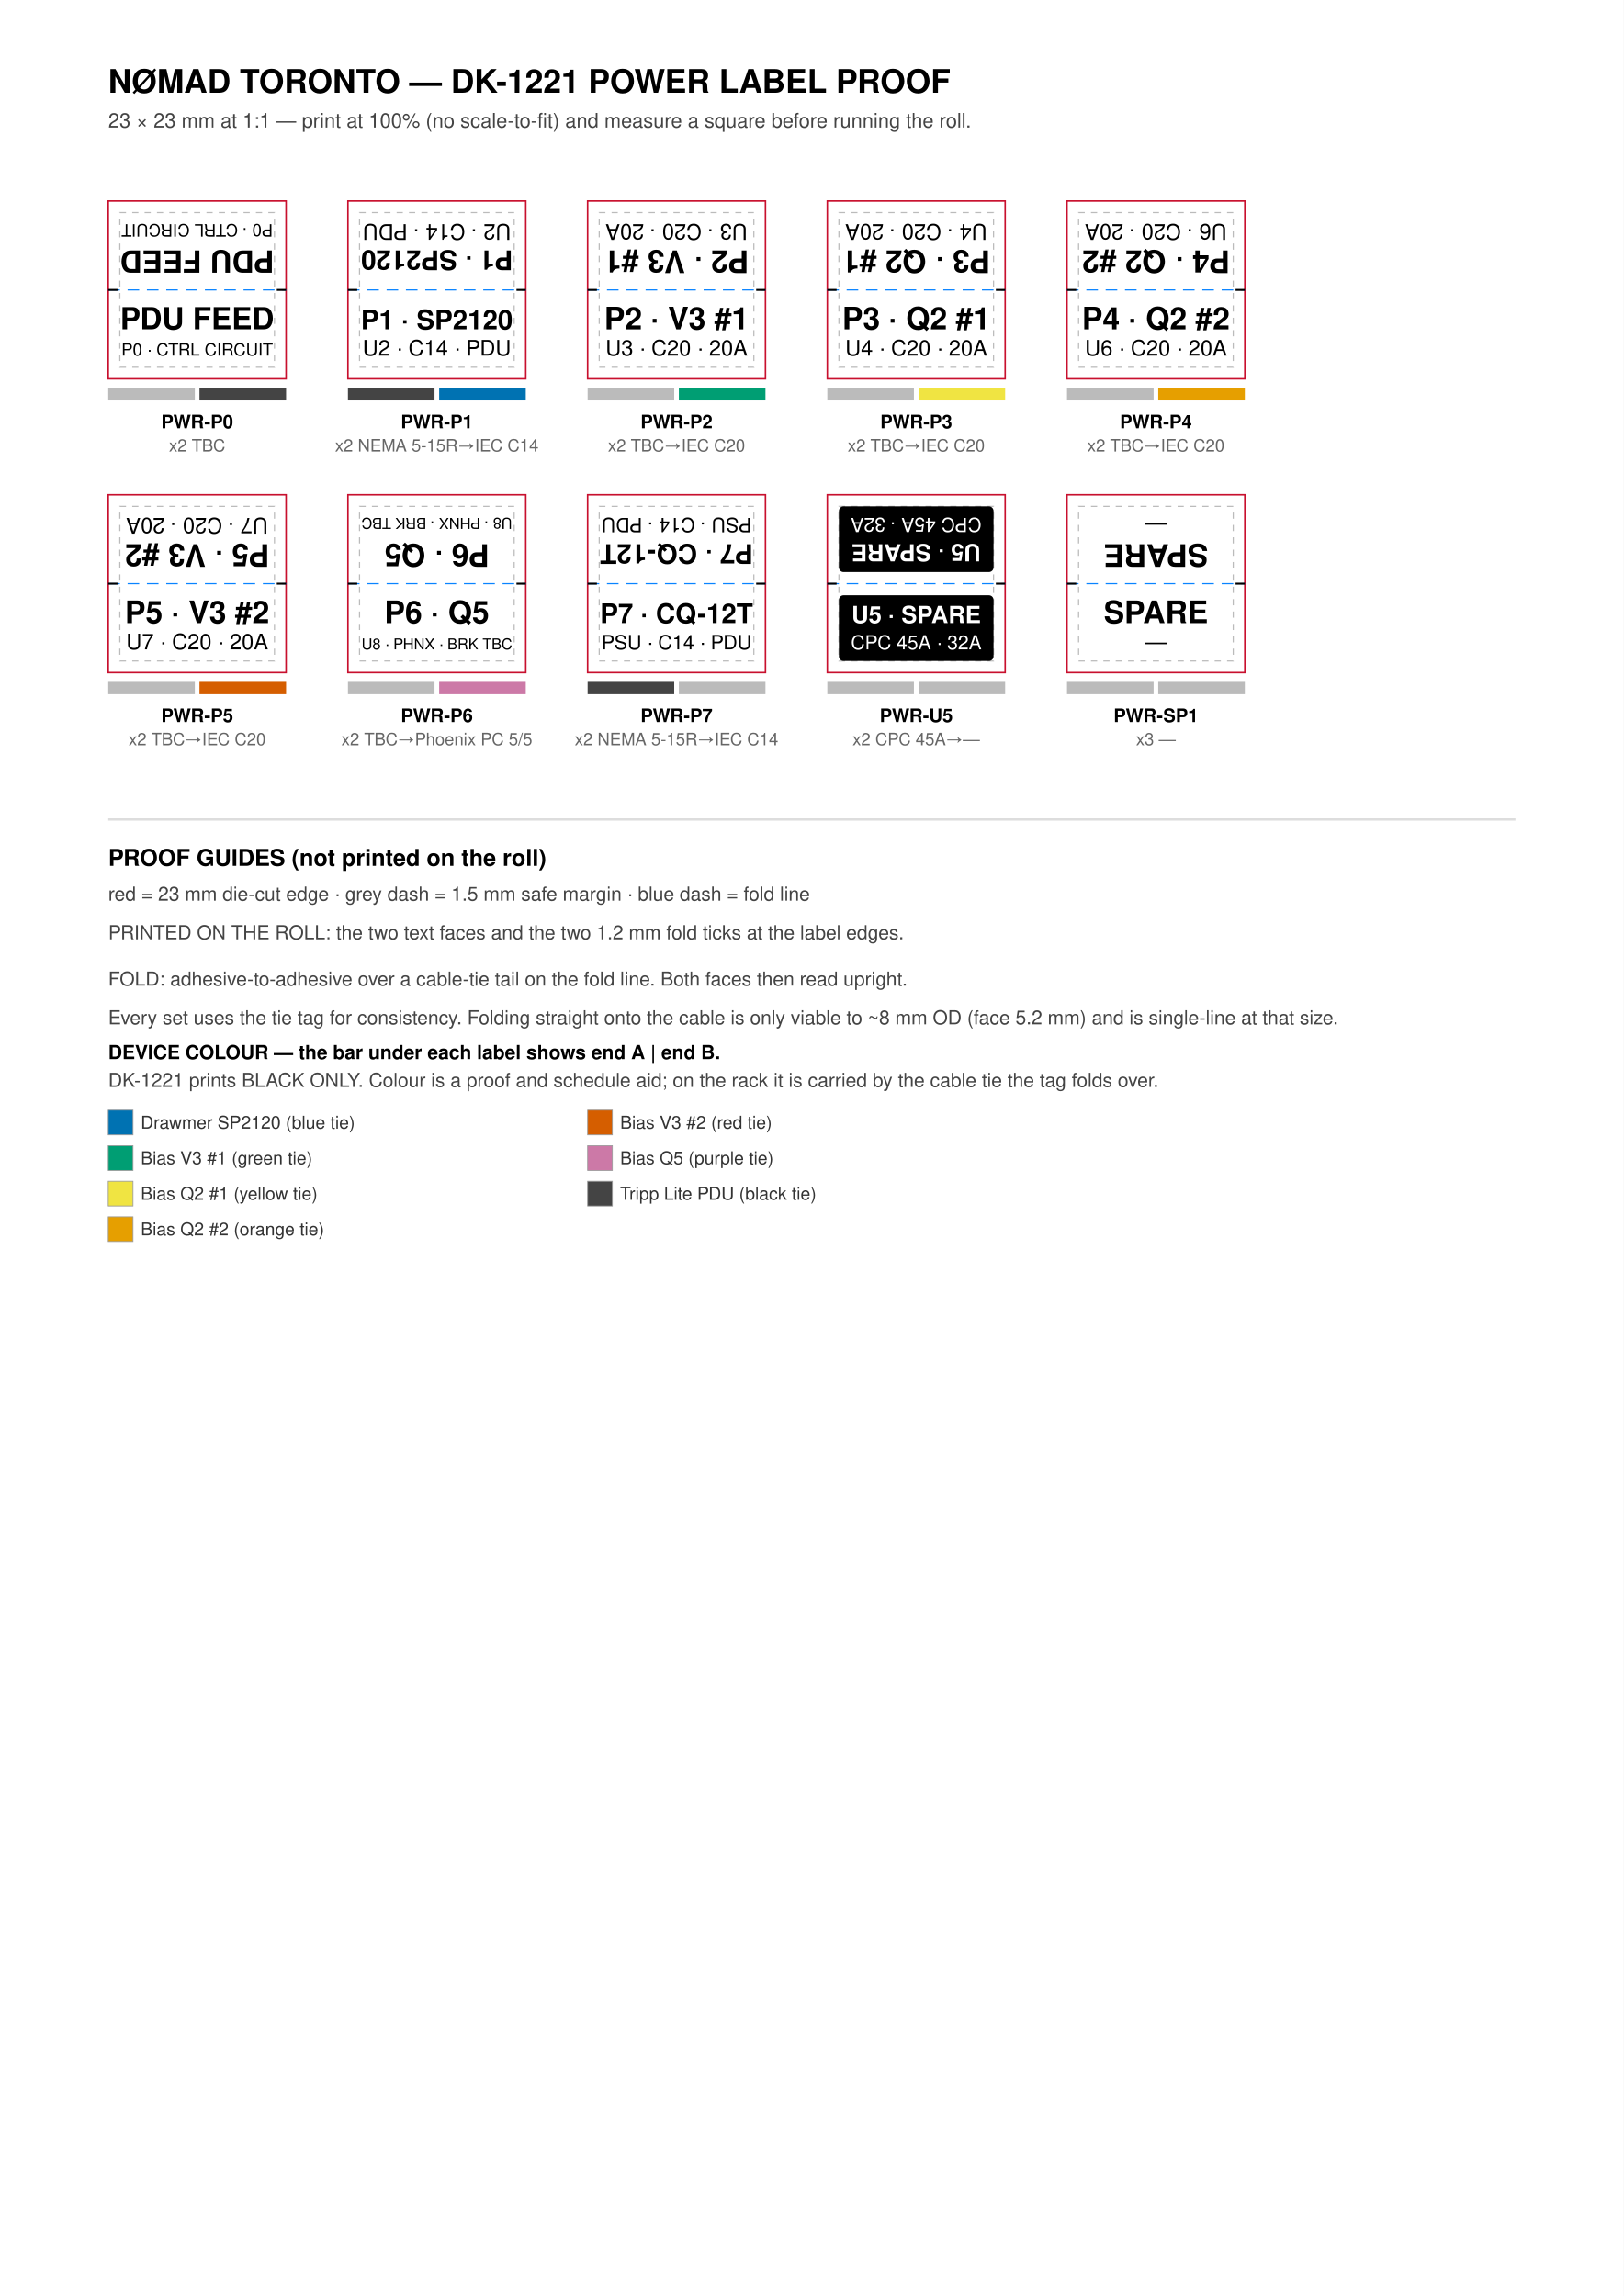
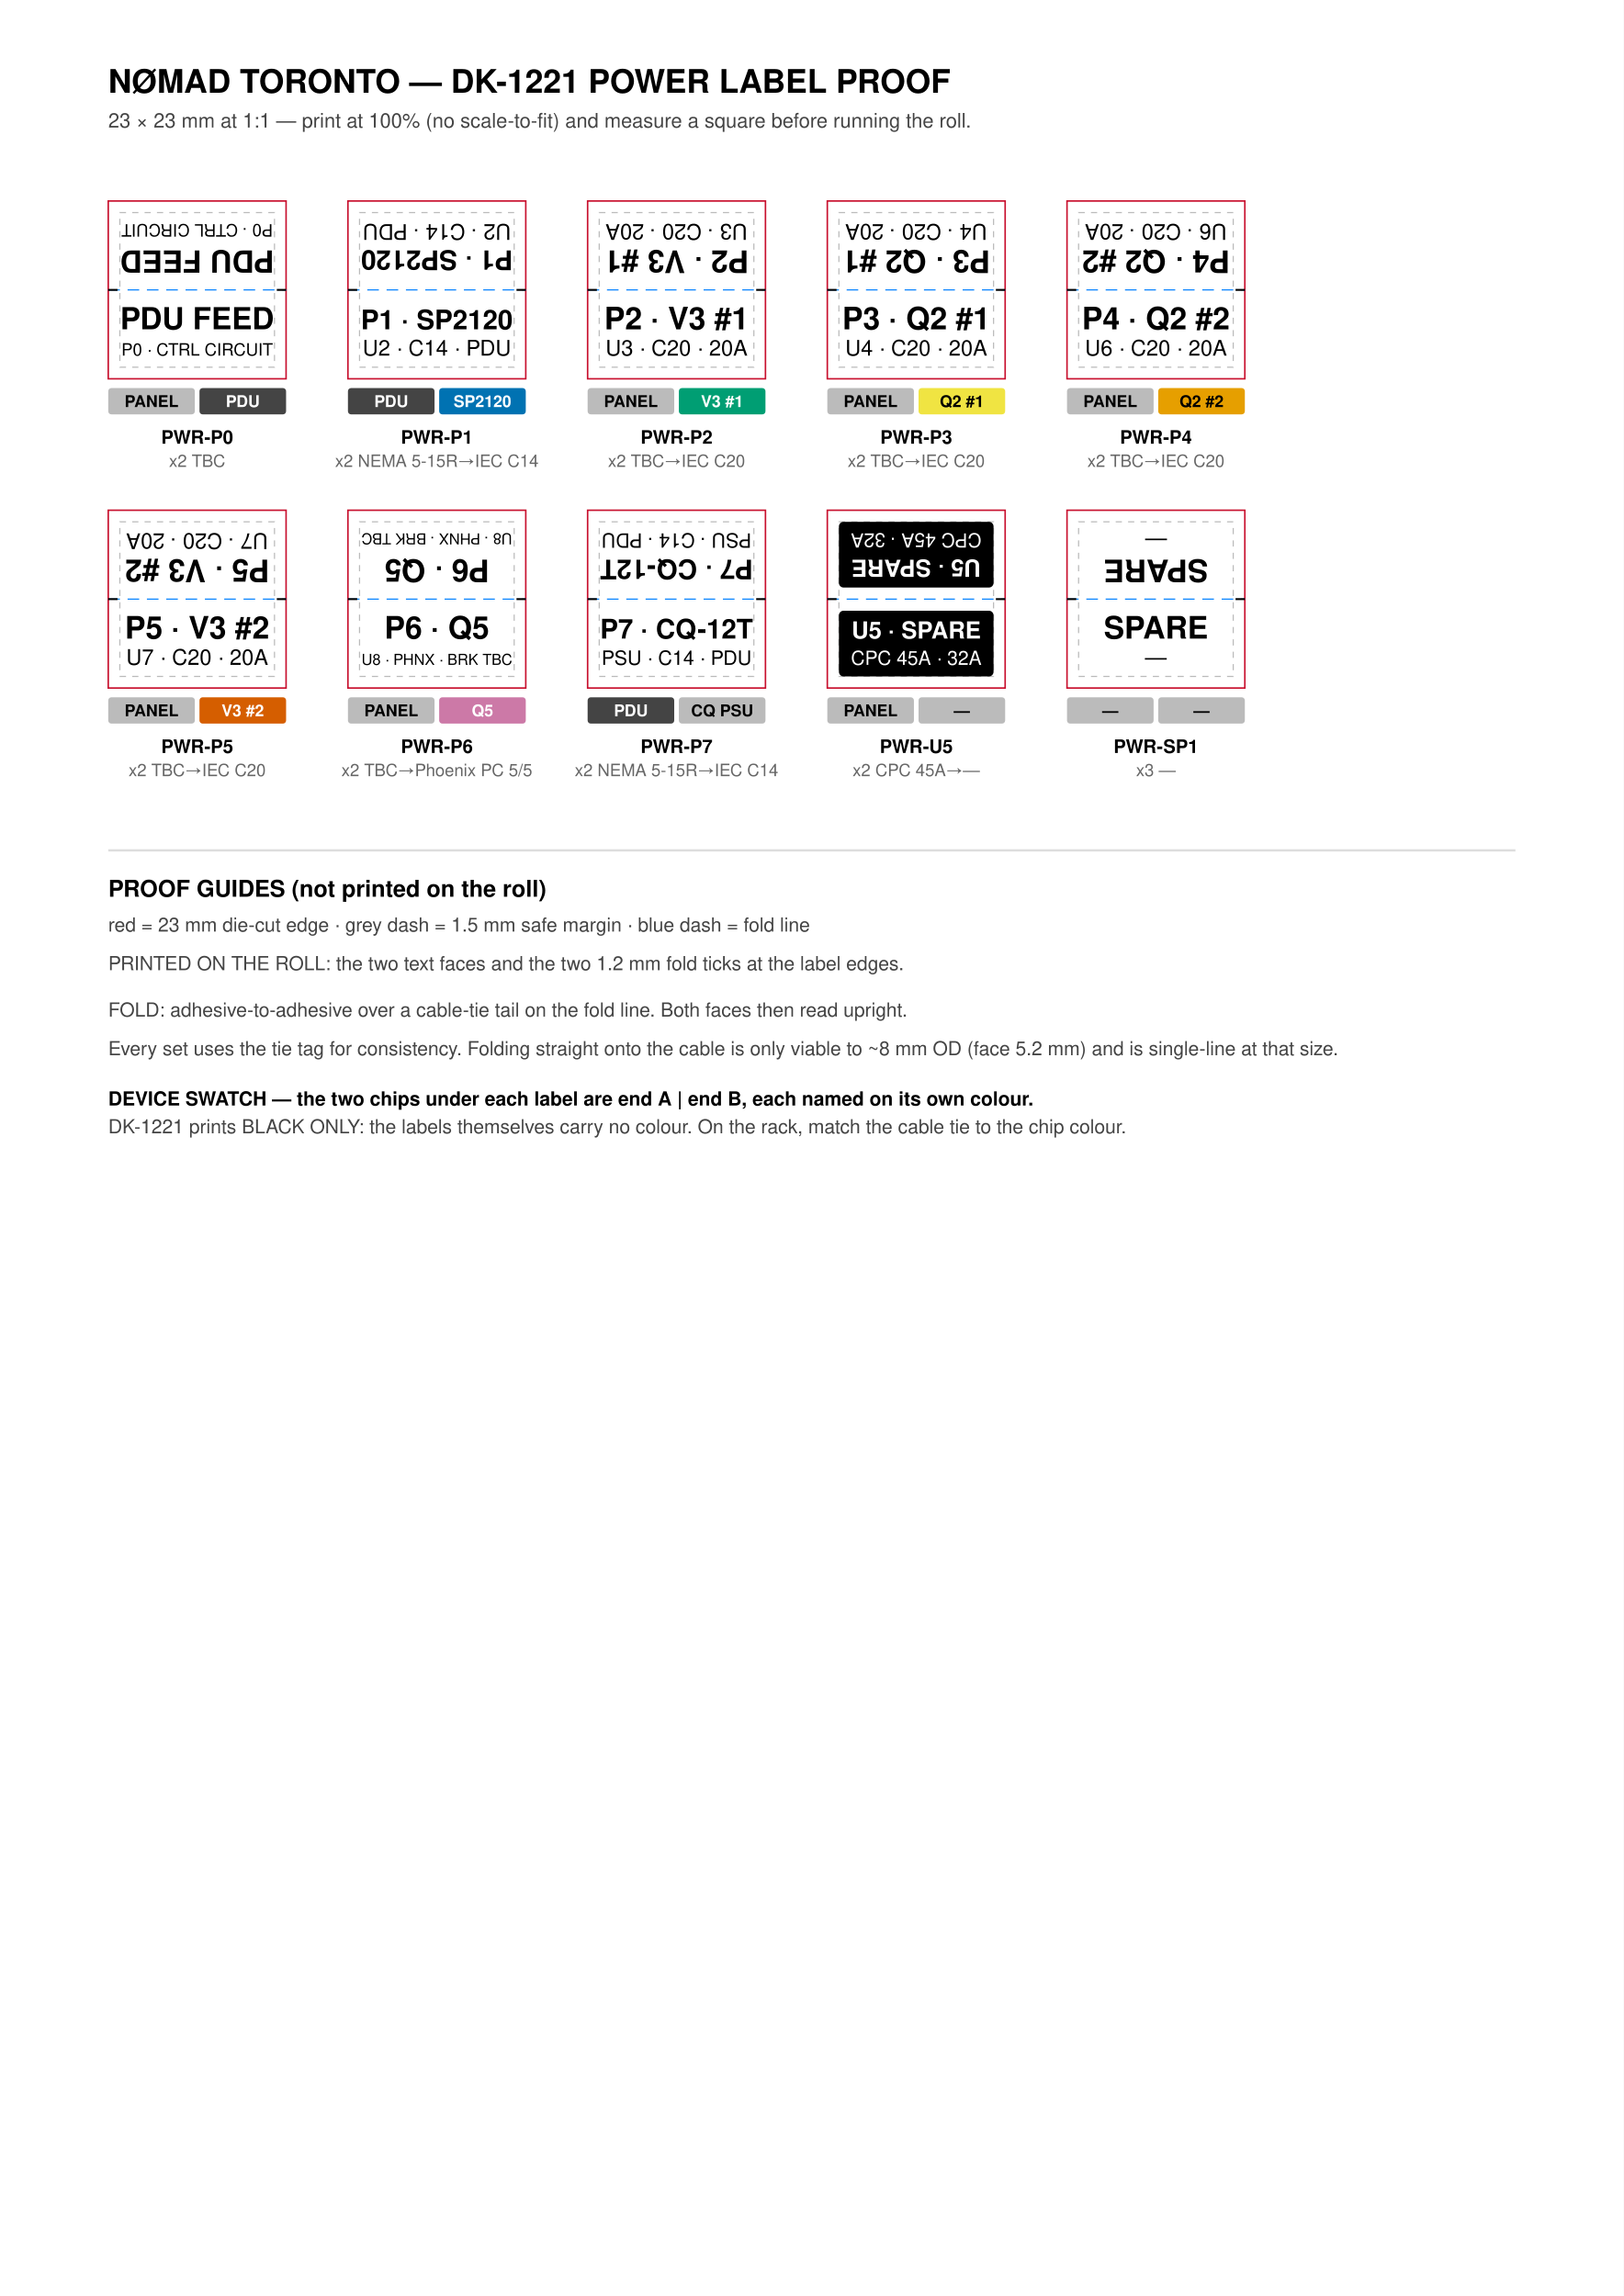
<svg xmlns="http://www.w3.org/2000/svg" width="210.0mm" height="297.0mm" viewBox="0 0 210.0 297.0">
  <rect width="210.0" height="297.0" fill="#fff" />
  <text x="14.00" y="12.00" font-family="Arial Narrow, Liberation Sans Narrow, Helvetica Neue, Helvetica, sans-serif" font-size="4.20" font-weight="bold" fill="#000" text-anchor="start">NØMAD TORONTO — DK-1221 POWER LABEL PROOF</text>
  <text x="14.00" y="16.50" font-family="Arial Narrow, Liberation Sans Narrow, Helvetica Neue, Helvetica, sans-serif" font-size="2.60" font-weight="normal" fill="#444" text-anchor="start">23 × 23 mm at 1:1 — print at 100% (no scale-to-fit) and measure a square before running the roll.</text>
  <g transform="translate(14.00 26.00)">
    <rect width="23.0" height="23.0" fill="none" stroke="#c8102e" stroke-width="0.2" />
    <rect x="1.5" y="1.5" width="20.0" height="20.0" fill="none" stroke="#bbb" stroke-width="0.15" stroke-dasharray="0.8 0.8" />
    <line x1="0" y1="11.5" x2="23.0" y2="11.5" stroke="#0a84ff" stroke-width="0.15" stroke-dasharray="1.5 1" />
    <g>
      <text x="11.50" y="16.60" font-family="Arial Narrow, Liberation Sans Narrow, Helvetica Neue, Helvetica, sans-serif" font-size="3.95" font-weight="bold" fill="#000" text-anchor="middle" textLength="19.97" lengthAdjust="spacingAndGlyphs">PDU FEED</text>
      <text x="11.50" y="20.00" font-family="Arial Narrow, Liberation Sans Narrow, Helvetica Neue, Helvetica, sans-serif" font-size="2.20" font-weight="normal" fill="#000" text-anchor="middle" textLength="19.84" lengthAdjust="spacingAndGlyphs">P0 · CTRL CIRCUIT</text>
    </g>
    <g transform="rotate(180 11.50 11.50)">
      <text x="11.50" y="16.60" font-family="Arial Narrow, Liberation Sans Narrow, Helvetica Neue, Helvetica, sans-serif" font-size="3.95" font-weight="bold" fill="#000" text-anchor="middle" textLength="19.97" lengthAdjust="spacingAndGlyphs">PDU FEED</text>
      <text x="11.50" y="20.00" font-family="Arial Narrow, Liberation Sans Narrow, Helvetica Neue, Helvetica, sans-serif" font-size="2.20" font-weight="normal" fill="#000" text-anchor="middle" textLength="19.84" lengthAdjust="spacingAndGlyphs">P0 · CTRL CIRCUIT</text>
    </g>
    <line x1="0" y1="11.50" x2="1.20" y2="11.50" stroke="#000" stroke-width="0.25" />
    <line x1="21.80" y1="11.50" x2="23.00" y2="11.50" stroke="#000" stroke-width="0.25" />
  </g>
-   <rect x="14.00" y="50.20" width="11.20" height="1.6" fill="#BBBBBB" />
-   <rect x="25.80" y="50.20" width="11.20" height="1.6" fill="#444444" />
-   <text x="25.50" y="55.40" font-family="Arial Narrow, Liberation Sans Narrow, Helvetica Neue, Helvetica, sans-serif" font-size="2.40" font-weight="bold" fill="#000" text-anchor="middle">PWR-P0</text>
-   <text x="25.50" y="58.40" font-family="Arial Narrow, Liberation Sans Narrow, Helvetica Neue, Helvetica, sans-serif" font-size="2.20" font-weight="normal" fill="#666" text-anchor="middle">x2  TBC</text>
+   <rect x="14.00" y="50.20" width="11.20" height="3.4" fill="#BBBBBB" rx="0.4" />
+   <text x="19.60" y="52.65" font-family="Arial Narrow, Liberation Sans Narrow, Helvetica Neue, Helvetica, sans-serif" font-size="2.10" font-weight="bold" fill="#000000" text-anchor="middle" textLength="6.96" lengthAdjust="spacingAndGlyphs">PANEL</text>
+   <rect x="25.80" y="50.20" width="11.20" height="3.4" fill="#444444" rx="0.4" />
+   <text x="31.40" y="52.65" font-family="Arial Narrow, Liberation Sans Narrow, Helvetica Neue, Helvetica, sans-serif" font-size="2.10" font-weight="bold" fill="#FFFFFF" text-anchor="middle" textLength="4.43" lengthAdjust="spacingAndGlyphs">PDU</text>
+   <text x="25.50" y="57.40" font-family="Arial Narrow, Liberation Sans Narrow, Helvetica Neue, Helvetica, sans-serif" font-size="2.40" font-weight="bold" fill="#000" text-anchor="middle">PWR-P0</text>
+   <text x="25.50" y="60.40" font-family="Arial Narrow, Liberation Sans Narrow, Helvetica Neue, Helvetica, sans-serif" font-size="2.20" font-weight="normal" fill="#666" text-anchor="middle">x2  TBC</text>
  <g transform="translate(45.00 26.00)">
    <rect width="23.0" height="23.0" fill="none" stroke="#c8102e" stroke-width="0.2" />
    <rect x="1.5" y="1.5" width="20.0" height="20.0" fill="none" stroke="#bbb" stroke-width="0.15" stroke-dasharray="0.8 0.8" />
    <line x1="0" y1="11.5" x2="23.0" y2="11.5" stroke="#0a84ff" stroke-width="0.15" stroke-dasharray="1.5 1" />
    <g>
      <text x="11.50" y="16.60" font-family="Arial Narrow, Liberation Sans Narrow, Helvetica Neue, Helvetica, sans-serif" font-size="3.50" font-weight="bold" fill="#000" text-anchor="middle" textLength="19.85" lengthAdjust="spacingAndGlyphs">P1 · SP2120</text>
      <text x="11.50" y="20.00" font-family="Arial Narrow, Liberation Sans Narrow, Helvetica Neue, Helvetica, sans-serif" font-size="2.80" font-weight="normal" fill="#000" text-anchor="middle" textLength="19.60" lengthAdjust="spacingAndGlyphs">U2 · C14 · PDU</text>
    </g>
    <g transform="rotate(180 11.50 11.50)">
      <text x="11.50" y="16.60" font-family="Arial Narrow, Liberation Sans Narrow, Helvetica Neue, Helvetica, sans-serif" font-size="3.50" font-weight="bold" fill="#000" text-anchor="middle" textLength="19.85" lengthAdjust="spacingAndGlyphs">P1 · SP2120</text>
      <text x="11.50" y="20.00" font-family="Arial Narrow, Liberation Sans Narrow, Helvetica Neue, Helvetica, sans-serif" font-size="2.80" font-weight="normal" fill="#000" text-anchor="middle" textLength="19.60" lengthAdjust="spacingAndGlyphs">U2 · C14 · PDU</text>
    </g>
    <line x1="0" y1="11.50" x2="1.20" y2="11.50" stroke="#000" stroke-width="0.25" />
    <line x1="21.80" y1="11.50" x2="23.00" y2="11.50" stroke="#000" stroke-width="0.25" />
  </g>
-   <rect x="45.00" y="50.20" width="11.20" height="1.6" fill="#444444" />
-   <rect x="56.80" y="50.20" width="11.20" height="1.6" fill="#0072B2" />
-   <text x="56.50" y="55.40" font-family="Arial Narrow, Liberation Sans Narrow, Helvetica Neue, Helvetica, sans-serif" font-size="2.40" font-weight="bold" fill="#000" text-anchor="middle">PWR-P1</text>
-   <text x="56.50" y="58.40" font-family="Arial Narrow, Liberation Sans Narrow, Helvetica Neue, Helvetica, sans-serif" font-size="2.20" font-weight="normal" fill="#666" text-anchor="middle">x2  NEMA 5-15R→IEC C14</text>
+   <rect x="45.00" y="50.20" width="11.20" height="3.4" fill="#444444" rx="0.4" />
+   <text x="50.60" y="52.65" font-family="Arial Narrow, Liberation Sans Narrow, Helvetica Neue, Helvetica, sans-serif" font-size="2.10" font-weight="bold" fill="#FFFFFF" text-anchor="middle" textLength="4.43" lengthAdjust="spacingAndGlyphs">PDU</text>
+   <rect x="56.80" y="50.20" width="11.20" height="3.4" fill="#0072B2" rx="0.4" />
+   <text x="62.40" y="52.65" font-family="Arial Narrow, Liberation Sans Narrow, Helvetica Neue, Helvetica, sans-serif" font-size="2.10" font-weight="bold" fill="#FFFFFF" text-anchor="middle" textLength="7.47" lengthAdjust="spacingAndGlyphs">SP2120</text>
+   <text x="56.50" y="57.40" font-family="Arial Narrow, Liberation Sans Narrow, Helvetica Neue, Helvetica, sans-serif" font-size="2.40" font-weight="bold" fill="#000" text-anchor="middle">PWR-P1</text>
+   <text x="56.50" y="60.40" font-family="Arial Narrow, Liberation Sans Narrow, Helvetica Neue, Helvetica, sans-serif" font-size="2.20" font-weight="normal" fill="#666" text-anchor="middle">x2  NEMA 5-15R→IEC C14</text>
  <g transform="translate(76.00 26.00)">
    <rect width="23.0" height="23.0" fill="none" stroke="#c8102e" stroke-width="0.2" />
    <rect x="1.5" y="1.5" width="20.0" height="20.0" fill="none" stroke="#bbb" stroke-width="0.15" stroke-dasharray="0.8 0.8" />
    <line x1="0" y1="11.5" x2="23.0" y2="11.5" stroke="#0a84ff" stroke-width="0.15" stroke-dasharray="1.5 1" />
    <g>
      <text x="11.50" y="16.60" font-family="Arial Narrow, Liberation Sans Narrow, Helvetica Neue, Helvetica, sans-serif" font-size="4.00" font-weight="bold" fill="#000" text-anchor="middle" textLength="18.90" lengthAdjust="spacingAndGlyphs">P2 · V3 #1</text>
      <text x="11.50" y="20.00" font-family="Arial Narrow, Liberation Sans Narrow, Helvetica Neue, Helvetica, sans-serif" font-size="2.80" font-weight="normal" fill="#000" text-anchor="middle" textLength="18.67" lengthAdjust="spacingAndGlyphs">U3 · C20 · 20A</text>
    </g>
    <g transform="rotate(180 11.50 11.50)">
      <text x="11.50" y="16.60" font-family="Arial Narrow, Liberation Sans Narrow, Helvetica Neue, Helvetica, sans-serif" font-size="4.00" font-weight="bold" fill="#000" text-anchor="middle" textLength="18.90" lengthAdjust="spacingAndGlyphs">P2 · V3 #1</text>
      <text x="11.50" y="20.00" font-family="Arial Narrow, Liberation Sans Narrow, Helvetica Neue, Helvetica, sans-serif" font-size="2.80" font-weight="normal" fill="#000" text-anchor="middle" textLength="18.67" lengthAdjust="spacingAndGlyphs">U3 · C20 · 20A</text>
    </g>
    <line x1="0" y1="11.50" x2="1.20" y2="11.50" stroke="#000" stroke-width="0.25" />
    <line x1="21.80" y1="11.50" x2="23.00" y2="11.50" stroke="#000" stroke-width="0.25" />
  </g>
-   <rect x="76.00" y="50.20" width="11.20" height="1.6" fill="#BBBBBB" />
-   <rect x="87.80" y="50.20" width="11.20" height="1.6" fill="#009E73" />
-   <text x="87.50" y="55.40" font-family="Arial Narrow, Liberation Sans Narrow, Helvetica Neue, Helvetica, sans-serif" font-size="2.40" font-weight="bold" fill="#000" text-anchor="middle">PWR-P2</text>
-   <text x="87.50" y="58.40" font-family="Arial Narrow, Liberation Sans Narrow, Helvetica Neue, Helvetica, sans-serif" font-size="2.20" font-weight="normal" fill="#666" text-anchor="middle">x2  TBC→IEC C20</text>
+   <rect x="76.00" y="50.20" width="11.20" height="3.4" fill="#BBBBBB" rx="0.4" />
+   <text x="81.60" y="52.65" font-family="Arial Narrow, Liberation Sans Narrow, Helvetica Neue, Helvetica, sans-serif" font-size="2.10" font-weight="bold" fill="#000000" text-anchor="middle" textLength="6.96" lengthAdjust="spacingAndGlyphs">PANEL</text>
+   <rect x="87.80" y="50.20" width="11.20" height="3.4" fill="#009E73" rx="0.4" />
+   <text x="93.40" y="52.65" font-family="Arial Narrow, Liberation Sans Narrow, Helvetica Neue, Helvetica, sans-serif" font-size="2.10" font-weight="bold" fill="#FFFFFF" text-anchor="middle" textLength="5.49" lengthAdjust="spacingAndGlyphs">V3 #1</text>
+   <text x="87.50" y="57.40" font-family="Arial Narrow, Liberation Sans Narrow, Helvetica Neue, Helvetica, sans-serif" font-size="2.40" font-weight="bold" fill="#000" text-anchor="middle">PWR-P2</text>
+   <text x="87.50" y="60.40" font-family="Arial Narrow, Liberation Sans Narrow, Helvetica Neue, Helvetica, sans-serif" font-size="2.20" font-weight="normal" fill="#666" text-anchor="middle">x2  TBC→IEC C20</text>
  <g transform="translate(107.00 26.00)">
    <rect width="23.0" height="23.0" fill="none" stroke="#c8102e" stroke-width="0.2" />
    <rect x="1.5" y="1.5" width="20.0" height="20.0" fill="none" stroke="#bbb" stroke-width="0.15" stroke-dasharray="0.8 0.8" />
    <line x1="0" y1="11.5" x2="23.0" y2="11.5" stroke="#0a84ff" stroke-width="0.15" stroke-dasharray="1.5 1" />
    <g>
      <text x="11.50" y="16.60" font-family="Arial Narrow, Liberation Sans Narrow, Helvetica Neue, Helvetica, sans-serif" font-size="4.00" font-weight="bold" fill="#000" text-anchor="middle" textLength="19.34" lengthAdjust="spacingAndGlyphs">P3 · Q2 #1</text>
      <text x="11.50" y="20.00" font-family="Arial Narrow, Liberation Sans Narrow, Helvetica Neue, Helvetica, sans-serif" font-size="2.80" font-weight="normal" fill="#000" text-anchor="middle" textLength="18.67" lengthAdjust="spacingAndGlyphs">U4 · C20 · 20A</text>
    </g>
    <g transform="rotate(180 11.50 11.50)">
      <text x="11.50" y="16.60" font-family="Arial Narrow, Liberation Sans Narrow, Helvetica Neue, Helvetica, sans-serif" font-size="4.00" font-weight="bold" fill="#000" text-anchor="middle" textLength="19.34" lengthAdjust="spacingAndGlyphs">P3 · Q2 #1</text>
      <text x="11.50" y="20.00" font-family="Arial Narrow, Liberation Sans Narrow, Helvetica Neue, Helvetica, sans-serif" font-size="2.80" font-weight="normal" fill="#000" text-anchor="middle" textLength="18.67" lengthAdjust="spacingAndGlyphs">U4 · C20 · 20A</text>
    </g>
    <line x1="0" y1="11.50" x2="1.20" y2="11.50" stroke="#000" stroke-width="0.25" />
    <line x1="21.80" y1="11.50" x2="23.00" y2="11.50" stroke="#000" stroke-width="0.25" />
  </g>
-   <rect x="107.00" y="50.20" width="11.20" height="1.6" fill="#BBBBBB" />
-   <rect x="118.80" y="50.20" width="11.20" height="1.6" fill="#F0E442" />
-   <text x="118.50" y="55.40" font-family="Arial Narrow, Liberation Sans Narrow, Helvetica Neue, Helvetica, sans-serif" font-size="2.40" font-weight="bold" fill="#000" text-anchor="middle">PWR-P3</text>
-   <text x="118.50" y="58.40" font-family="Arial Narrow, Liberation Sans Narrow, Helvetica Neue, Helvetica, sans-serif" font-size="2.20" font-weight="normal" fill="#666" text-anchor="middle">x2  TBC→IEC C20</text>
+   <rect x="107.00" y="50.20" width="11.20" height="3.4" fill="#BBBBBB" rx="0.4" />
+   <text x="112.60" y="52.65" font-family="Arial Narrow, Liberation Sans Narrow, Helvetica Neue, Helvetica, sans-serif" font-size="2.10" font-weight="bold" fill="#000000" text-anchor="middle" textLength="6.96" lengthAdjust="spacingAndGlyphs">PANEL</text>
+   <rect x="118.80" y="50.20" width="11.20" height="3.4" fill="#F0E442" rx="0.4" />
+   <text x="124.40" y="52.65" font-family="Arial Narrow, Liberation Sans Narrow, Helvetica Neue, Helvetica, sans-serif" font-size="2.10" font-weight="bold" fill="#000000" text-anchor="middle" textLength="5.72" lengthAdjust="spacingAndGlyphs">Q2 #1</text>
+   <text x="118.50" y="57.40" font-family="Arial Narrow, Liberation Sans Narrow, Helvetica Neue, Helvetica, sans-serif" font-size="2.40" font-weight="bold" fill="#000" text-anchor="middle">PWR-P3</text>
+   <text x="118.50" y="60.40" font-family="Arial Narrow, Liberation Sans Narrow, Helvetica Neue, Helvetica, sans-serif" font-size="2.20" font-weight="normal" fill="#666" text-anchor="middle">x2  TBC→IEC C20</text>
  <g transform="translate(138.00 26.00)">
    <rect width="23.0" height="23.0" fill="none" stroke="#c8102e" stroke-width="0.2" />
    <rect x="1.5" y="1.5" width="20.0" height="20.0" fill="none" stroke="#bbb" stroke-width="0.15" stroke-dasharray="0.8 0.8" />
    <line x1="0" y1="11.5" x2="23.0" y2="11.5" stroke="#0a84ff" stroke-width="0.15" stroke-dasharray="1.5 1" />
    <g>
      <text x="11.50" y="16.60" font-family="Arial Narrow, Liberation Sans Narrow, Helvetica Neue, Helvetica, sans-serif" font-size="4.00" font-weight="bold" fill="#000" text-anchor="middle" textLength="19.34" lengthAdjust="spacingAndGlyphs">P4 · Q2 #2</text>
      <text x="11.50" y="20.00" font-family="Arial Narrow, Liberation Sans Narrow, Helvetica Neue, Helvetica, sans-serif" font-size="2.80" font-weight="normal" fill="#000" text-anchor="middle" textLength="18.67" lengthAdjust="spacingAndGlyphs">U6 · C20 · 20A</text>
    </g>
    <g transform="rotate(180 11.50 11.50)">
      <text x="11.50" y="16.60" font-family="Arial Narrow, Liberation Sans Narrow, Helvetica Neue, Helvetica, sans-serif" font-size="4.00" font-weight="bold" fill="#000" text-anchor="middle" textLength="19.34" lengthAdjust="spacingAndGlyphs">P4 · Q2 #2</text>
      <text x="11.50" y="20.00" font-family="Arial Narrow, Liberation Sans Narrow, Helvetica Neue, Helvetica, sans-serif" font-size="2.80" font-weight="normal" fill="#000" text-anchor="middle" textLength="18.67" lengthAdjust="spacingAndGlyphs">U6 · C20 · 20A</text>
    </g>
    <line x1="0" y1="11.50" x2="1.20" y2="11.50" stroke="#000" stroke-width="0.25" />
    <line x1="21.80" y1="11.50" x2="23.00" y2="11.50" stroke="#000" stroke-width="0.25" />
  </g>
-   <rect x="138.00" y="50.20" width="11.20" height="1.6" fill="#BBBBBB" />
-   <rect x="149.80" y="50.20" width="11.20" height="1.6" fill="#E69F00" />
-   <text x="149.50" y="55.40" font-family="Arial Narrow, Liberation Sans Narrow, Helvetica Neue, Helvetica, sans-serif" font-size="2.40" font-weight="bold" fill="#000" text-anchor="middle">PWR-P4</text>
-   <text x="149.50" y="58.40" font-family="Arial Narrow, Liberation Sans Narrow, Helvetica Neue, Helvetica, sans-serif" font-size="2.20" font-weight="normal" fill="#666" text-anchor="middle">x2  TBC→IEC C20</text>
-   <g transform="translate(14.00 64.00)">
+   <rect x="138.00" y="50.20" width="11.20" height="3.4" fill="#BBBBBB" rx="0.4" />
+   <text x="143.60" y="52.65" font-family="Arial Narrow, Liberation Sans Narrow, Helvetica Neue, Helvetica, sans-serif" font-size="2.10" font-weight="bold" fill="#000000" text-anchor="middle" textLength="6.96" lengthAdjust="spacingAndGlyphs">PANEL</text>
+   <rect x="149.80" y="50.20" width="11.20" height="3.4" fill="#E69F00" rx="0.4" />
+   <text x="155.40" y="52.65" font-family="Arial Narrow, Liberation Sans Narrow, Helvetica Neue, Helvetica, sans-serif" font-size="2.10" font-weight="bold" fill="#000000" text-anchor="middle" textLength="5.72" lengthAdjust="spacingAndGlyphs">Q2 #2</text>
+   <text x="149.50" y="57.40" font-family="Arial Narrow, Liberation Sans Narrow, Helvetica Neue, Helvetica, sans-serif" font-size="2.40" font-weight="bold" fill="#000" text-anchor="middle">PWR-P4</text>
+   <text x="149.50" y="60.40" font-family="Arial Narrow, Liberation Sans Narrow, Helvetica Neue, Helvetica, sans-serif" font-size="2.20" font-weight="normal" fill="#666" text-anchor="middle">x2  TBC→IEC C20</text>
+   <g transform="translate(14.00 66.00)">
    <rect width="23.0" height="23.0" fill="none" stroke="#c8102e" stroke-width="0.2" />
    <rect x="1.5" y="1.5" width="20.0" height="20.0" fill="none" stroke="#bbb" stroke-width="0.15" stroke-dasharray="0.8 0.8" />
    <line x1="0" y1="11.5" x2="23.0" y2="11.5" stroke="#0a84ff" stroke-width="0.15" stroke-dasharray="1.5 1" />
    <g>
      <text x="11.50" y="16.60" font-family="Arial Narrow, Liberation Sans Narrow, Helvetica Neue, Helvetica, sans-serif" font-size="4.00" font-weight="bold" fill="#000" text-anchor="middle" textLength="18.90" lengthAdjust="spacingAndGlyphs">P5 · V3 #2</text>
      <text x="11.50" y="20.00" font-family="Arial Narrow, Liberation Sans Narrow, Helvetica Neue, Helvetica, sans-serif" font-size="2.80" font-weight="normal" fill="#000" text-anchor="middle" textLength="18.67" lengthAdjust="spacingAndGlyphs">U7 · C20 · 20A</text>
    </g>
    <g transform="rotate(180 11.50 11.50)">
      <text x="11.50" y="16.60" font-family="Arial Narrow, Liberation Sans Narrow, Helvetica Neue, Helvetica, sans-serif" font-size="4.00" font-weight="bold" fill="#000" text-anchor="middle" textLength="18.90" lengthAdjust="spacingAndGlyphs">P5 · V3 #2</text>
      <text x="11.50" y="20.00" font-family="Arial Narrow, Liberation Sans Narrow, Helvetica Neue, Helvetica, sans-serif" font-size="2.80" font-weight="normal" fill="#000" text-anchor="middle" textLength="18.67" lengthAdjust="spacingAndGlyphs">U7 · C20 · 20A</text>
    </g>
    <line x1="0" y1="11.50" x2="1.20" y2="11.50" stroke="#000" stroke-width="0.25" />
    <line x1="21.80" y1="11.50" x2="23.00" y2="11.50" stroke="#000" stroke-width="0.25" />
  </g>
-   <rect x="14.00" y="88.20" width="11.20" height="1.6" fill="#BBBBBB" />
-   <rect x="25.80" y="88.20" width="11.20" height="1.6" fill="#D55E00" />
-   <text x="25.50" y="93.40" font-family="Arial Narrow, Liberation Sans Narrow, Helvetica Neue, Helvetica, sans-serif" font-size="2.40" font-weight="bold" fill="#000" text-anchor="middle">PWR-P5</text>
-   <text x="25.50" y="96.40" font-family="Arial Narrow, Liberation Sans Narrow, Helvetica Neue, Helvetica, sans-serif" font-size="2.20" font-weight="normal" fill="#666" text-anchor="middle">x2  TBC→IEC C20</text>
-   <g transform="translate(45.00 64.00)">
+   <rect x="14.00" y="90.20" width="11.20" height="3.4" fill="#BBBBBB" rx="0.4" />
+   <text x="19.60" y="92.65" font-family="Arial Narrow, Liberation Sans Narrow, Helvetica Neue, Helvetica, sans-serif" font-size="2.10" font-weight="bold" fill="#000000" text-anchor="middle" textLength="6.96" lengthAdjust="spacingAndGlyphs">PANEL</text>
+   <rect x="25.80" y="90.20" width="11.20" height="3.4" fill="#D55E00" rx="0.4" />
+   <text x="31.40" y="92.65" font-family="Arial Narrow, Liberation Sans Narrow, Helvetica Neue, Helvetica, sans-serif" font-size="2.10" font-weight="bold" fill="#FFFFFF" text-anchor="middle" textLength="5.49" lengthAdjust="spacingAndGlyphs">V3 #2</text>
+   <text x="25.50" y="97.40" font-family="Arial Narrow, Liberation Sans Narrow, Helvetica Neue, Helvetica, sans-serif" font-size="2.40" font-weight="bold" fill="#000" text-anchor="middle">PWR-P5</text>
+   <text x="25.50" y="100.40" font-family="Arial Narrow, Liberation Sans Narrow, Helvetica Neue, Helvetica, sans-serif" font-size="2.20" font-weight="normal" fill="#666" text-anchor="middle">x2  TBC→IEC C20</text>
+   <g transform="translate(45.00 66.00)">
    <rect width="23.0" height="23.0" fill="none" stroke="#c8102e" stroke-width="0.2" />
    <rect x="1.5" y="1.5" width="20.0" height="20.0" fill="none" stroke="#bbb" stroke-width="0.15" stroke-dasharray="0.8 0.8" />
    <line x1="0" y1="11.5" x2="23.0" y2="11.5" stroke="#0a84ff" stroke-width="0.15" stroke-dasharray="1.5 1" />
    <g>
      <text x="11.50" y="16.60" font-family="Arial Narrow, Liberation Sans Narrow, Helvetica Neue, Helvetica, sans-serif" font-size="4.00" font-weight="bold" fill="#000" text-anchor="middle" textLength="13.78" lengthAdjust="spacingAndGlyphs">P6 · Q5</text>
      <text x="11.50" y="20.00" font-family="Arial Narrow, Liberation Sans Narrow, Helvetica Neue, Helvetica, sans-serif" font-size="1.95" font-weight="normal" fill="#000" text-anchor="middle" textLength="19.79" lengthAdjust="spacingAndGlyphs">U8 · PHNX · BRK TBC</text>
    </g>
    <g transform="rotate(180 11.50 11.50)">
      <text x="11.50" y="16.60" font-family="Arial Narrow, Liberation Sans Narrow, Helvetica Neue, Helvetica, sans-serif" font-size="4.00" font-weight="bold" fill="#000" text-anchor="middle" textLength="13.78" lengthAdjust="spacingAndGlyphs">P6 · Q5</text>
      <text x="11.50" y="20.00" font-family="Arial Narrow, Liberation Sans Narrow, Helvetica Neue, Helvetica, sans-serif" font-size="1.95" font-weight="normal" fill="#000" text-anchor="middle" textLength="19.79" lengthAdjust="spacingAndGlyphs">U8 · PHNX · BRK TBC</text>
    </g>
    <line x1="0" y1="11.50" x2="1.20" y2="11.50" stroke="#000" stroke-width="0.25" />
    <line x1="21.80" y1="11.50" x2="23.00" y2="11.50" stroke="#000" stroke-width="0.25" />
  </g>
-   <rect x="45.00" y="88.20" width="11.20" height="1.6" fill="#BBBBBB" />
-   <rect x="56.80" y="88.20" width="11.20" height="1.6" fill="#CC79A7" />
-   <text x="56.50" y="93.40" font-family="Arial Narrow, Liberation Sans Narrow, Helvetica Neue, Helvetica, sans-serif" font-size="2.40" font-weight="bold" fill="#000" text-anchor="middle">PWR-P6</text>
-   <text x="56.50" y="96.40" font-family="Arial Narrow, Liberation Sans Narrow, Helvetica Neue, Helvetica, sans-serif" font-size="2.20" font-weight="normal" fill="#666" text-anchor="middle">x2  TBC→Phoenix PC 5/5</text>
-   <g transform="translate(76.00 64.00)">
+   <rect x="45.00" y="90.20" width="11.20" height="3.4" fill="#BBBBBB" rx="0.4" />
+   <text x="50.60" y="92.65" font-family="Arial Narrow, Liberation Sans Narrow, Helvetica Neue, Helvetica, sans-serif" font-size="2.10" font-weight="bold" fill="#000000" text-anchor="middle" textLength="6.96" lengthAdjust="spacingAndGlyphs">PANEL</text>
+   <rect x="56.80" y="90.20" width="11.20" height="3.4" fill="#CC79A7" rx="0.4" />
+   <text x="62.40" y="92.65" font-family="Arial Narrow, Liberation Sans Narrow, Helvetica Neue, Helvetica, sans-serif" font-size="2.10" font-weight="bold" fill="#FFFFFF" text-anchor="middle" textLength="2.80" lengthAdjust="spacingAndGlyphs">Q5</text>
+   <text x="56.50" y="97.40" font-family="Arial Narrow, Liberation Sans Narrow, Helvetica Neue, Helvetica, sans-serif" font-size="2.40" font-weight="bold" fill="#000" text-anchor="middle">PWR-P6</text>
+   <text x="56.50" y="100.40" font-family="Arial Narrow, Liberation Sans Narrow, Helvetica Neue, Helvetica, sans-serif" font-size="2.20" font-weight="normal" fill="#666" text-anchor="middle">x2  TBC→Phoenix PC 5/5</text>
+   <g transform="translate(76.00 66.00)">
    <rect width="23.0" height="23.0" fill="none" stroke="#c8102e" stroke-width="0.2" />
    <rect x="1.5" y="1.5" width="20.0" height="20.0" fill="none" stroke="#bbb" stroke-width="0.15" stroke-dasharray="0.8 0.8" />
    <line x1="0" y1="11.5" x2="23.0" y2="11.5" stroke="#0a84ff" stroke-width="0.15" stroke-dasharray="1.5 1" />
    <g>
      <text x="11.50" y="16.60" font-family="Arial Narrow, Liberation Sans Narrow, Helvetica Neue, Helvetica, sans-serif" font-size="3.50" font-weight="bold" fill="#000" text-anchor="middle" textLength="19.84" lengthAdjust="spacingAndGlyphs">P7 · CQ-12T</text>
      <text x="11.50" y="20.00" font-family="Arial Narrow, Liberation Sans Narrow, Helvetica Neue, Helvetica, sans-serif" font-size="2.55" font-weight="normal" fill="#000" text-anchor="middle" textLength="19.84" lengthAdjust="spacingAndGlyphs">PSU · C14 · PDU</text>
    </g>
    <g transform="rotate(180 11.50 11.50)">
      <text x="11.50" y="16.60" font-family="Arial Narrow, Liberation Sans Narrow, Helvetica Neue, Helvetica, sans-serif" font-size="3.50" font-weight="bold" fill="#000" text-anchor="middle" textLength="19.84" lengthAdjust="spacingAndGlyphs">P7 · CQ-12T</text>
      <text x="11.50" y="20.00" font-family="Arial Narrow, Liberation Sans Narrow, Helvetica Neue, Helvetica, sans-serif" font-size="2.55" font-weight="normal" fill="#000" text-anchor="middle" textLength="19.84" lengthAdjust="spacingAndGlyphs">PSU · C14 · PDU</text>
    </g>
    <line x1="0" y1="11.50" x2="1.20" y2="11.50" stroke="#000" stroke-width="0.25" />
    <line x1="21.80" y1="11.50" x2="23.00" y2="11.50" stroke="#000" stroke-width="0.25" />
  </g>
-   <rect x="76.00" y="88.20" width="11.20" height="1.6" fill="#444444" />
-   <rect x="87.80" y="88.20" width="11.20" height="1.6" fill="#BBBBBB" />
-   <text x="87.50" y="93.40" font-family="Arial Narrow, Liberation Sans Narrow, Helvetica Neue, Helvetica, sans-serif" font-size="2.40" font-weight="bold" fill="#000" text-anchor="middle">PWR-P7</text>
-   <text x="87.50" y="96.40" font-family="Arial Narrow, Liberation Sans Narrow, Helvetica Neue, Helvetica, sans-serif" font-size="2.20" font-weight="normal" fill="#666" text-anchor="middle">x2  NEMA 5-15R→IEC C14</text>
-   <g transform="translate(107.00 64.00)">
+   <rect x="76.00" y="90.20" width="11.20" height="3.4" fill="#444444" rx="0.4" />
+   <text x="81.60" y="92.65" font-family="Arial Narrow, Liberation Sans Narrow, Helvetica Neue, Helvetica, sans-serif" font-size="2.10" font-weight="bold" fill="#FFFFFF" text-anchor="middle" textLength="4.43" lengthAdjust="spacingAndGlyphs">PDU</text>
+   <rect x="87.80" y="90.20" width="11.20" height="3.4" fill="#BBBBBB" rx="0.4" />
+   <text x="93.40" y="92.65" font-family="Arial Narrow, Liberation Sans Narrow, Helvetica Neue, Helvetica, sans-serif" font-size="2.10" font-weight="bold" fill="#000000" text-anchor="middle" textLength="8.05" lengthAdjust="spacingAndGlyphs">CQ PSU</text>
+   <text x="87.50" y="97.40" font-family="Arial Narrow, Liberation Sans Narrow, Helvetica Neue, Helvetica, sans-serif" font-size="2.40" font-weight="bold" fill="#000" text-anchor="middle">PWR-P7</text>
+   <text x="87.50" y="100.40" font-family="Arial Narrow, Liberation Sans Narrow, Helvetica Neue, Helvetica, sans-serif" font-size="2.20" font-weight="normal" fill="#666" text-anchor="middle">x2  NEMA 5-15R→IEC C14</text>
+   <g transform="translate(107.00 66.00)">
    <rect width="23.0" height="23.0" fill="none" stroke="#c8102e" stroke-width="0.2" />
    <rect x="1.5" y="1.5" width="20.0" height="20.0" fill="none" stroke="#bbb" stroke-width="0.15" stroke-dasharray="0.8 0.8" />
    <line x1="0" y1="11.5" x2="23.0" y2="11.5" stroke="#0a84ff" stroke-width="0.15" stroke-dasharray="1.5 1" />
    <g>
      <rect x="1.50" y="13.00" width="20.00" height="8.50" fill="#000" rx="0.6" />
      <text x="11.50" y="16.60" font-family="Arial Narrow, Liberation Sans Narrow, Helvetica Neue, Helvetica, sans-serif" font-size="3.05" font-weight="bold" fill="#fff" text-anchor="middle" textLength="16.89" lengthAdjust="spacingAndGlyphs">U5 · SPARE</text>
      <text x="11.50" y="20.00" font-family="Arial Narrow, Liberation Sans Narrow, Helvetica Neue, Helvetica, sans-serif" font-size="2.50" font-weight="normal" fill="#fff" text-anchor="middle" textLength="16.95" lengthAdjust="spacingAndGlyphs">CPC 45A · 32A</text>
    </g>
    <g transform="rotate(180 11.50 11.50)">
      <rect x="1.50" y="13.00" width="20.00" height="8.50" fill="#000" rx="0.6" />
      <text x="11.50" y="16.60" font-family="Arial Narrow, Liberation Sans Narrow, Helvetica Neue, Helvetica, sans-serif" font-size="3.05" font-weight="bold" fill="#fff" text-anchor="middle" textLength="16.89" lengthAdjust="spacingAndGlyphs">U5 · SPARE</text>
      <text x="11.50" y="20.00" font-family="Arial Narrow, Liberation Sans Narrow, Helvetica Neue, Helvetica, sans-serif" font-size="2.50" font-weight="normal" fill="#fff" text-anchor="middle" textLength="16.95" lengthAdjust="spacingAndGlyphs">CPC 45A · 32A</text>
    </g>
    <line x1="0" y1="11.50" x2="1.20" y2="11.50" stroke="#000" stroke-width="0.25" />
    <line x1="21.80" y1="11.50" x2="23.00" y2="11.50" stroke="#000" stroke-width="0.25" />
  </g>
-   <rect x="107.00" y="88.20" width="11.20" height="1.6" fill="#BBBBBB" />
-   <rect x="118.80" y="88.20" width="11.20" height="1.6" fill="#BBBBBB" />
-   <text x="118.50" y="93.40" font-family="Arial Narrow, Liberation Sans Narrow, Helvetica Neue, Helvetica, sans-serif" font-size="2.40" font-weight="bold" fill="#000" text-anchor="middle">PWR-U5</text>
-   <text x="118.50" y="96.40" font-family="Arial Narrow, Liberation Sans Narrow, Helvetica Neue, Helvetica, sans-serif" font-size="2.20" font-weight="normal" fill="#666" text-anchor="middle">x2  CPC 45A→—</text>
-   <g transform="translate(138.00 64.00)">
+   <rect x="107.00" y="90.20" width="11.20" height="3.4" fill="#BBBBBB" rx="0.4" />
+   <text x="112.60" y="92.65" font-family="Arial Narrow, Liberation Sans Narrow, Helvetica Neue, Helvetica, sans-serif" font-size="2.10" font-weight="bold" fill="#000000" text-anchor="middle" textLength="6.96" lengthAdjust="spacingAndGlyphs">PANEL</text>
+   <rect x="118.80" y="90.20" width="11.20" height="3.4" fill="#BBBBBB" rx="0.4" />
+   <text x="124.40" y="92.65" font-family="Arial Narrow, Liberation Sans Narrow, Helvetica Neue, Helvetica, sans-serif" font-size="2.10" font-weight="bold" fill="#000000" text-anchor="middle" textLength="2.10" lengthAdjust="spacingAndGlyphs">—</text>
+   <text x="118.50" y="97.40" font-family="Arial Narrow, Liberation Sans Narrow, Helvetica Neue, Helvetica, sans-serif" font-size="2.40" font-weight="bold" fill="#000" text-anchor="middle">PWR-U5</text>
+   <text x="118.50" y="100.40" font-family="Arial Narrow, Liberation Sans Narrow, Helvetica Neue, Helvetica, sans-serif" font-size="2.20" font-weight="normal" fill="#666" text-anchor="middle">x2  CPC 45A→—</text>
+   <g transform="translate(138.00 66.00)">
    <rect width="23.0" height="23.0" fill="none" stroke="#c8102e" stroke-width="0.2" />
    <rect x="1.5" y="1.5" width="20.0" height="20.0" fill="none" stroke="#bbb" stroke-width="0.15" stroke-dasharray="0.8 0.8" />
    <line x1="0" y1="11.5" x2="23.0" y2="11.5" stroke="#0a84ff" stroke-width="0.15" stroke-dasharray="1.5 1" />
    <g>
      <text x="11.50" y="16.60" font-family="Arial Narrow, Liberation Sans Narrow, Helvetica Neue, Helvetica, sans-serif" font-size="4.00" font-weight="bold" fill="#000" text-anchor="middle" textLength="13.48" lengthAdjust="spacingAndGlyphs">SPARE</text>
      <text x="11.50" y="20.00" font-family="Arial Narrow, Liberation Sans Narrow, Helvetica Neue, Helvetica, sans-serif" font-size="2.80" font-weight="normal" fill="#000" text-anchor="middle" textLength="2.80" lengthAdjust="spacingAndGlyphs">—</text>
    </g>
    <g transform="rotate(180 11.50 11.50)">
      <text x="11.50" y="16.60" font-family="Arial Narrow, Liberation Sans Narrow, Helvetica Neue, Helvetica, sans-serif" font-size="4.00" font-weight="bold" fill="#000" text-anchor="middle" textLength="13.48" lengthAdjust="spacingAndGlyphs">SPARE</text>
      <text x="11.50" y="20.00" font-family="Arial Narrow, Liberation Sans Narrow, Helvetica Neue, Helvetica, sans-serif" font-size="2.80" font-weight="normal" fill="#000" text-anchor="middle" textLength="2.80" lengthAdjust="spacingAndGlyphs">—</text>
    </g>
    <line x1="0" y1="11.50" x2="1.20" y2="11.50" stroke="#000" stroke-width="0.25" />
    <line x1="21.80" y1="11.50" x2="23.00" y2="11.50" stroke="#000" stroke-width="0.25" />
  </g>
-   <rect x="138.00" y="88.20" width="11.20" height="1.6" fill="#BBBBBB" />
-   <rect x="149.80" y="88.20" width="11.20" height="1.6" fill="#BBBBBB" />
-   <text x="149.50" y="93.40" font-family="Arial Narrow, Liberation Sans Narrow, Helvetica Neue, Helvetica, sans-serif" font-size="2.40" font-weight="bold" fill="#000" text-anchor="middle">PWR-SP1</text>
-   <text x="149.50" y="96.40" font-family="Arial Narrow, Liberation Sans Narrow, Helvetica Neue, Helvetica, sans-serif" font-size="2.20" font-weight="normal" fill="#666" text-anchor="middle">x3  —</text>
-   <line x1="14.0" y1="106.00" x2="196.0" y2="106.00" stroke="#ddd" stroke-width="0.3" />
-   <text x="14.00" y="112.00" font-family="Arial Narrow, Liberation Sans Narrow, Helvetica Neue, Helvetica, sans-serif" font-size="3.00" font-weight="bold" fill="#000" text-anchor="start">PROOF GUIDES (not printed on the roll)</text>
-   <text x="14.00" y="116.50" font-family="Arial Narrow, Liberation Sans Narrow, Helvetica Neue, Helvetica, sans-serif" font-size="2.50" font-weight="normal" fill="#444" text-anchor="start">red = 23 mm die-cut edge   ·   grey dash = 1.5 mm safe margin   ·   blue dash = fold line</text>
-   <text x="14.00" y="137.00" font-family="Arial Narrow, Liberation Sans Narrow, Helvetica Neue, Helvetica, sans-serif" font-size="2.50" font-weight="bold" fill="#000" text-anchor="start">DEVICE COLOUR — the bar under each label shows end A | end B.</text>
-   <text x="14.00" y="140.60" font-family="Arial Narrow, Liberation Sans Narrow, Helvetica Neue, Helvetica, sans-serif" font-size="2.50" font-weight="normal" fill="#444" text-anchor="start">DK-1221 prints BLACK ONLY. Colour is a proof and schedule aid; on the rack it is carried by the cable tie the tag folds over.</text>
-   <text x="14.00" y="121.50" font-family="Arial Narrow, Liberation Sans Narrow, Helvetica Neue, Helvetica, sans-serif" font-size="2.50" font-weight="normal" fill="#444" text-anchor="start">PRINTED ON THE ROLL: the two text faces and the two 1.2 mm fold ticks at the label edges.</text>
-   <text x="14.00" y="127.50" font-family="Arial Narrow, Liberation Sans Narrow, Helvetica Neue, Helvetica, sans-serif" font-size="2.50" font-weight="normal" fill="#444" text-anchor="start">FOLD: adhesive-to-adhesive over a cable-tie tail on the fold line. Both faces then read upright.</text>
-   <text x="14.00" y="132.50" font-family="Arial Narrow, Liberation Sans Narrow, Helvetica Neue, Helvetica, sans-serif" font-size="2.50" font-weight="normal" fill="#444" text-anchor="start">Every set uses the tie tag for consistency. Folding straight onto the cable is only viable to ~8 mm OD (face 5.2 mm) and is single-line at that size.</text>
-   <rect x="14.00" y="143.60" width="3.2" height="3.2" fill="#0072B2" stroke="#999" stroke-width="0.1" />
-   <text x="18.20" y="146.00" font-family="Arial Narrow, Liberation Sans Narrow, Helvetica Neue, Helvetica, sans-serif" font-size="2.30" font-weight="normal" fill="#333" text-anchor="start">Drawmer SP2120  (blue tie)</text>
-   <rect x="14.00" y="148.20" width="3.2" height="3.2" fill="#009E73" stroke="#999" stroke-width="0.1" />
-   <text x="18.20" y="150.60" font-family="Arial Narrow, Liberation Sans Narrow, Helvetica Neue, Helvetica, sans-serif" font-size="2.30" font-weight="normal" fill="#333" text-anchor="start">Bias V3 #1  (green tie)</text>
-   <rect x="14.00" y="152.80" width="3.2" height="3.2" fill="#F0E442" stroke="#999" stroke-width="0.1" />
-   <text x="18.20" y="155.20" font-family="Arial Narrow, Liberation Sans Narrow, Helvetica Neue, Helvetica, sans-serif" font-size="2.30" font-weight="normal" fill="#333" text-anchor="start">Bias Q2 #1  (yellow tie)</text>
-   <rect x="14.00" y="157.40" width="3.2" height="3.2" fill="#E69F00" stroke="#999" stroke-width="0.1" />
-   <text x="18.20" y="159.80" font-family="Arial Narrow, Liberation Sans Narrow, Helvetica Neue, Helvetica, sans-serif" font-size="2.30" font-weight="normal" fill="#333" text-anchor="start">Bias Q2 #2  (orange tie)</text>
-   <rect x="76.00" y="143.60" width="3.2" height="3.2" fill="#D55E00" stroke="#999" stroke-width="0.1" />
-   <text x="80.20" y="146.00" font-family="Arial Narrow, Liberation Sans Narrow, Helvetica Neue, Helvetica, sans-serif" font-size="2.30" font-weight="normal" fill="#333" text-anchor="start">Bias V3 #2  (red tie)</text>
-   <rect x="76.00" y="148.20" width="3.2" height="3.2" fill="#CC79A7" stroke="#999" stroke-width="0.1" />
-   <text x="80.20" y="150.60" font-family="Arial Narrow, Liberation Sans Narrow, Helvetica Neue, Helvetica, sans-serif" font-size="2.30" font-weight="normal" fill="#333" text-anchor="start">Bias Q5  (purple tie)</text>
-   <rect x="76.00" y="152.80" width="3.2" height="3.2" fill="#444444" stroke="#999" stroke-width="0.1" />
-   <text x="80.20" y="155.20" font-family="Arial Narrow, Liberation Sans Narrow, Helvetica Neue, Helvetica, sans-serif" font-size="2.30" font-weight="normal" fill="#333" text-anchor="start">Tripp Lite PDU  (black tie)</text>
+   <rect x="138.00" y="90.20" width="11.20" height="3.4" fill="#BBBBBB" rx="0.4" />
+   <text x="143.60" y="92.65" font-family="Arial Narrow, Liberation Sans Narrow, Helvetica Neue, Helvetica, sans-serif" font-size="2.10" font-weight="bold" fill="#000000" text-anchor="middle" textLength="2.10" lengthAdjust="spacingAndGlyphs">—</text>
+   <rect x="149.80" y="90.20" width="11.20" height="3.4" fill="#BBBBBB" rx="0.4" />
+   <text x="155.40" y="92.65" font-family="Arial Narrow, Liberation Sans Narrow, Helvetica Neue, Helvetica, sans-serif" font-size="2.10" font-weight="bold" fill="#000000" text-anchor="middle" textLength="2.10" lengthAdjust="spacingAndGlyphs">—</text>
+   <text x="149.50" y="97.40" font-family="Arial Narrow, Liberation Sans Narrow, Helvetica Neue, Helvetica, sans-serif" font-size="2.40" font-weight="bold" fill="#000" text-anchor="middle">PWR-SP1</text>
+   <text x="149.50" y="100.40" font-family="Arial Narrow, Liberation Sans Narrow, Helvetica Neue, Helvetica, sans-serif" font-size="2.20" font-weight="normal" fill="#666" text-anchor="middle">x3  —</text>
+   <line x1="14.0" y1="110.00" x2="196.0" y2="110.00" stroke="#ddd" stroke-width="0.3" />
+   <text x="14.00" y="116.00" font-family="Arial Narrow, Liberation Sans Narrow, Helvetica Neue, Helvetica, sans-serif" font-size="3.00" font-weight="bold" fill="#000" text-anchor="start">PROOF GUIDES (not printed on the roll)</text>
+   <text x="14.00" y="120.50" font-family="Arial Narrow, Liberation Sans Narrow, Helvetica Neue, Helvetica, sans-serif" font-size="2.50" font-weight="normal" fill="#444" text-anchor="start">red = 23 mm die-cut edge   ·   grey dash = 1.5 mm safe margin   ·   blue dash = fold line</text>
+   <text x="14.00" y="125.50" font-family="Arial Narrow, Liberation Sans Narrow, Helvetica Neue, Helvetica, sans-serif" font-size="2.50" font-weight="normal" fill="#444" text-anchor="start">PRINTED ON THE ROLL: the two text faces and the two 1.2 mm fold ticks at the label edges.</text>
+   <text x="14.00" y="131.50" font-family="Arial Narrow, Liberation Sans Narrow, Helvetica Neue, Helvetica, sans-serif" font-size="2.50" font-weight="normal" fill="#444" text-anchor="start">FOLD: adhesive-to-adhesive over a cable-tie tail on the fold line. Both faces then read upright.</text>
+   <text x="14.00" y="136.50" font-family="Arial Narrow, Liberation Sans Narrow, Helvetica Neue, Helvetica, sans-serif" font-size="2.50" font-weight="normal" fill="#444" text-anchor="start">Every set uses the tie tag for consistency. Folding straight onto the cable is only viable to ~8 mm OD (face 5.2 mm) and is single-line at that size.</text>
+   <text x="14.00" y="143.00" font-family="Arial Narrow, Liberation Sans Narrow, Helvetica Neue, Helvetica, sans-serif" font-size="2.50" font-weight="bold" fill="#000" text-anchor="start">DEVICE SWATCH — the two chips under each label are end A | end B, each named on its own colour.</text>
+   <text x="14.00" y="146.60" font-family="Arial Narrow, Liberation Sans Narrow, Helvetica Neue, Helvetica, sans-serif" font-size="2.50" font-weight="normal" fill="#444" text-anchor="start">DK-1221 prints BLACK ONLY: the labels themselves carry no colour. On the rack, match the cable tie to the chip colour.</text>
</svg>
